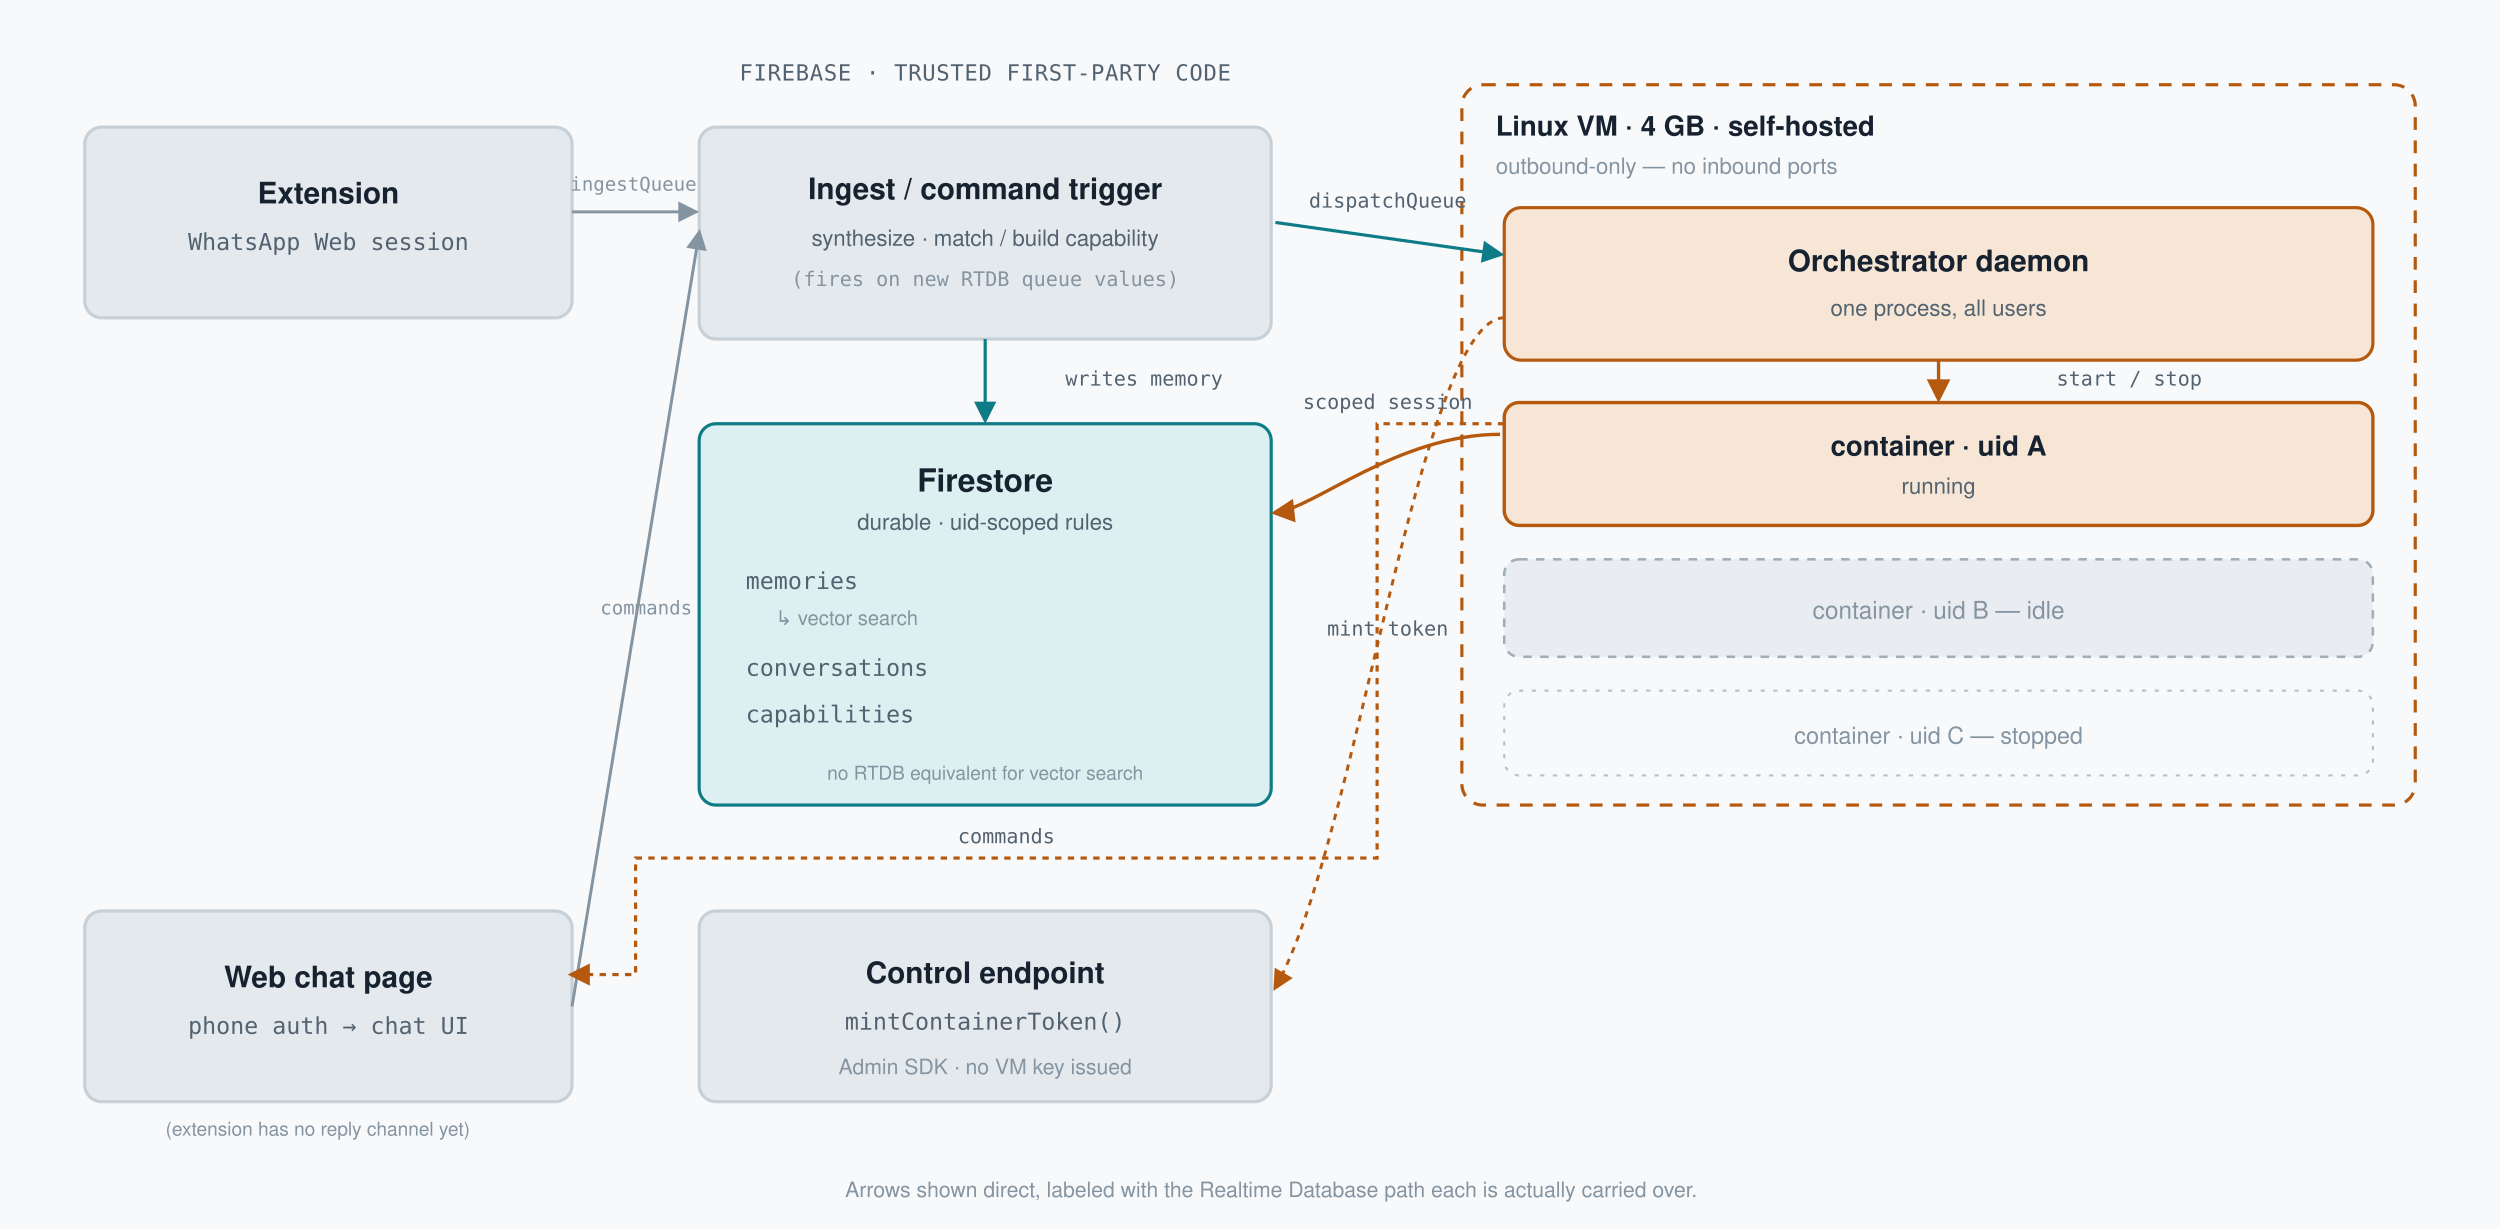
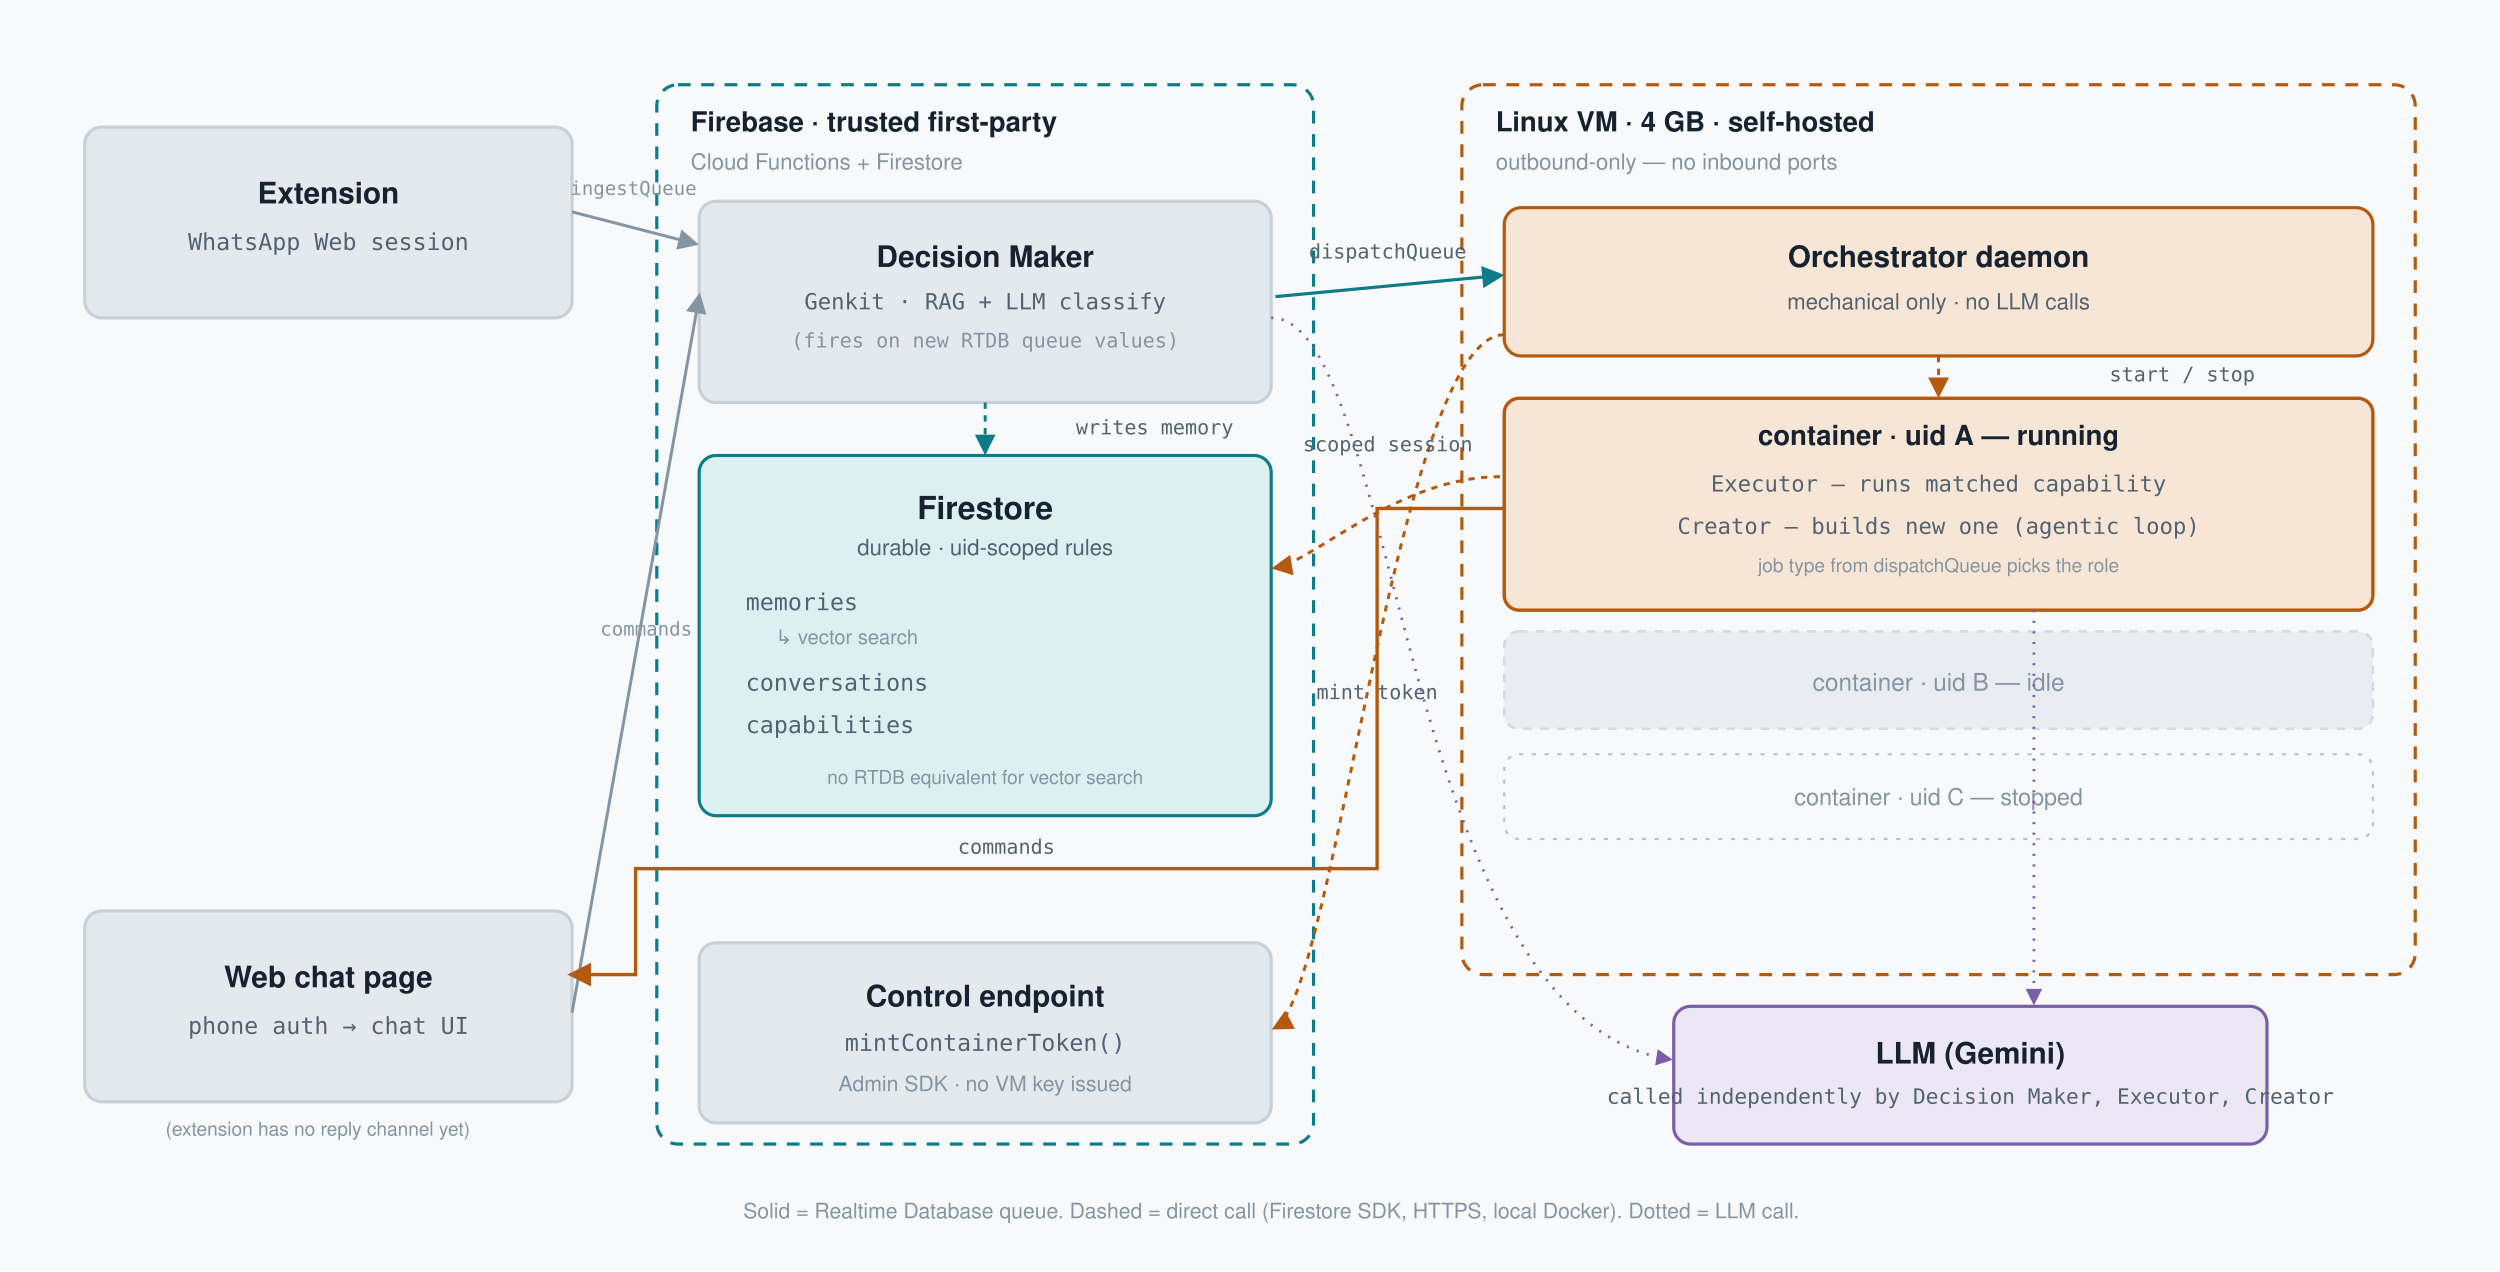
- <svg xmlns="http://www.w3.org/2000/svg" viewBox="0 0 1180 580" role="img" aria-label="Extension and the web chat page both send into a Firebase ingest and command trigger, which writes durable data to Firestore and dispatches capability jobs to a VM orchestrator. The orchestrator mints a per-user scoped token from a control endpoint and starts that user's Docker container, which reads and writes Firestore with its own scoped session and sends its reply back to the web chat page. All of these connections are actually carried over Firebase Realtime Database queues, omitted here for clarity; every VM-to-Firebase connection is outbound only.">
+ <svg xmlns="http://www.w3.org/2000/svg" viewBox="0 0 1180 600" role="img" aria-label="Extension and web chat push into a Firebase Decision Maker (Genkit, RAG plus LLM classify) inside a Firebase trust boundary alongside Firestore and a control endpoint. The Decision Maker writes memory to Firestore directly and dispatches jobs to a purely mechanical VM Orchestrator, which has no LLM calls of its own. The Orchestrator mints a token and starts a per-user container holding two roles, Executor and Creator, each of which calls the LLM independently and talks to Firestore directly; Executor runs a matched capability, Creator iterates to build a new one. Solid arrows are Realtime Database queues, dashed arrows are direct calls, dotted arrows are LLM calls.">
  <style>
    text { font-family: "IBM Plex Sans", "Segoe UI", Helvetica, Arial, sans-serif; }
    .mono { font-family: "IBM Plex Mono", "SF Mono", Menlo, Consolas, monospace; }
    .ink { fill: #172230; }
    .muted { fill: #526270; }
    .faint { fill: #8494a1; }
    .box-fill { fill: #e4e9ed; stroke: #c7d0d7; }
  </style>
  <defs>
    <marker id="arrow" viewBox="0 0 10 10" refX="8" refY="5" markerWidth="7" markerHeight="7" orient="auto-start-reverse">
      <path d="M0,0 L10,5 L0,10 z" fill="#8494a1" />
    </marker>
    <marker id="arrowCloud" viewBox="0 0 10 10" refX="8" refY="5" markerWidth="7" markerHeight="7" orient="auto-start-reverse">
      <path d="M0,0 L10,5 L0,10 z" fill="#0e7c86" />
    </marker>
    <marker id="arrowVm" viewBox="0 0 10 10" refX="8" refY="5" markerWidth="7" markerHeight="7" orient="auto-start-reverse">
      <path d="M0,0 L10,5 L0,10 z" fill="#b5590f" />
    </marker>
+     <marker id="arrowLlm" viewBox="0 0 10 10" refX="8" refY="5" markerWidth="6" markerHeight="6" orient="auto-start-reverse">
+       <path d="M0,0 L10,5 L0,10 z" fill="#7a5ea8" />
+     </marker>
  </defs>
-   <rect x="0" y="0" width="1180" height="580" fill="#f7f9fb" />
+   <rect x="0" y="0" width="1180" height="600" fill="#f7f9fb" />
  <rect x="40" y="60" width="230" height="90" rx="8" class="box-fill" stroke-width="1.5" />
  <text x="155" y="96" text-anchor="middle" class="ink" font-size="14" font-weight="600">Extension</text>
  <text x="155" y="118" text-anchor="middle" class="muted mono" font-size="11">WhatsApp Web session</text>
  <rect x="40" y="430" width="230" height="90" rx="8" class="box-fill" stroke-width="1.5" />
  <text x="155" y="466" text-anchor="middle" class="ink" font-size="14" font-weight="600">Web chat page</text>
  <text x="155" y="488" text-anchor="middle" class="muted mono" font-size="11">phone auth → chat UI</text>
-   <text x="465" y="38" text-anchor="middle" class="muted mono" font-size="10.5" letter-spacing="0.03em">FIREBASE · TRUSTED FIRST-PARTY CODE</text>
-   <rect x="330" y="60" width="270" height="100" rx="8" class="box-fill" stroke-width="1.5" />
-   <text x="465" y="94" text-anchor="middle" class="ink" font-size="14" font-weight="600">Ingest / command trigger</text>
-   <text x="465" y="116" text-anchor="middle" class="muted" font-size="10.5">synthesize · match / build capability</text>
-   <text x="465" y="135" text-anchor="middle" class="faint mono" font-size="9.5">(fires on new RTDB queue values)</text>
-   <rect x="330" y="200" width="270" height="180" rx="8" fill="#dcf0f1" stroke="#0e7c86" stroke-width="1.5" />
-   <text x="465" y="232" text-anchor="middle" class="ink" font-size="15" font-weight="700">Firestore</text>
-   <text x="465" y="250" text-anchor="middle" class="muted" font-size="10.5">durable · uid-scoped rules</text>
-   <text x="352" y="278" class="muted mono" font-size="11">memories</text>
-   <text x="366" y="295" class="faint" font-size="9.5">↳ vector search</text>
-   <text x="352" y="319" class="muted mono" font-size="11">conversations</text>
-   <text x="352" y="341" class="muted mono" font-size="11">capabilities</text>
-   <text x="465" y="368" text-anchor="middle" class="faint" font-size="9">no RTDB equivalent for vector search</text>
-   <rect x="330" y="430" width="270" height="90" rx="8" class="box-fill" stroke-width="1.5" />
-   <text x="465" y="464" text-anchor="middle" class="ink" font-size="14" font-weight="600">Control endpoint</text>
-   <text x="465" y="486" text-anchor="middle" class="muted mono" font-size="11">mintContainerToken()</text>
-   <text x="465" y="507" text-anchor="middle" class="faint" font-size="10">Admin SDK · no VM key issued</text>
-   <rect x="690" y="40" width="450" height="340" rx="10" fill="none" stroke="#b5590f" stroke-width="1.5" stroke-dasharray="6 5" />
-   <text x="706" y="64" class="ink" font-size="13" font-weight="600" fill="#b5590f">Linux VM · 4 GB · self-hosted</text>
-   <text x="706" y="82" class="faint" font-size="10.5">outbound-only — no inbound ports</text>
-   <rect x="710" y="98" width="410" height="72" rx="8" fill="#f7e6d5" stroke="#b5590f" stroke-width="1.5" />
-   <text x="915" y="128" text-anchor="middle" class="ink" font-size="14" font-weight="600">Orchestrator daemon</text>
-   <text x="915" y="149" text-anchor="middle" class="muted" font-size="10.5">one process, all users</text>
-   <rect x="710" y="190" width="410" height="58" rx="7" fill="#f7e6d5" stroke="#b5590f" stroke-width="1.6" />
-   <text x="915" y="215" text-anchor="middle" class="ink" font-size="13" font-weight="600">container · uid A</text>
-   <text x="915" y="233" text-anchor="middle" class="muted" font-size="10.5">running</text>
-   <rect x="710" y="264" width="410" height="46" rx="7" fill="#e4e9ed" stroke="#8494a1" stroke-width="1.2" stroke-dasharray="4 4" opacity="0.75" />
-   <text x="915" y="292" text-anchor="middle" class="faint" font-size="11.5">container · uid B — idle</text>
-   <rect x="710" y="326" width="410" height="40" rx="7" fill="none" stroke="#8494a1" stroke-width="1" stroke-dasharray="2 4" opacity="0.55" />
-   <text x="915" y="351" text-anchor="middle" class="faint" font-size="11">container · uid C — stopped</text>
-   <line x1="270" y1="100" x2="328" y2="100" stroke="#8494a1" stroke-width="1.4" marker-end="url(#arrow)" />
-   <text x="299" y="90" text-anchor="middle" class="faint mono" font-size="9">ingestQueue</text>
-   <line x1="270" y1="475" x2="330" y2="110" stroke="#8494a1" stroke-width="1.4" marker-end="url(#arrow)" />
-   <text x="305" y="290" text-anchor="middle" class="faint mono" font-size="9">commands</text>
+   <rect x="310" y="40" width="310" height="500" rx="10" fill="none" stroke="#0e7c86" stroke-width="1.5" stroke-dasharray="6 5" />
+   <text x="326" y="62" class="ink" font-size="13" font-weight="600" fill="#0e7c86">Firebase · trusted first-party</text>
+   <text x="326" y="80" class="faint" font-size="10.5">Cloud Functions + Firestore</text>
+   <rect x="330" y="95" width="270" height="95" rx="8" class="box-fill" stroke-width="1.5" />
+   <text x="465" y="126" text-anchor="middle" class="ink" font-size="14" font-weight="600">Decision Maker</text>
+   <text x="465" y="146" text-anchor="middle" class="muted mono" font-size="10.5">Genkit · RAG + LLM classify</text>
+   <text x="465" y="164" text-anchor="middle" class="faint mono" font-size="9.5">(fires on new RTDB queue values)</text>
+   <rect x="330" y="215" width="270" height="170" rx="8" fill="#dcf0f1" stroke="#0e7c86" stroke-width="1.5" />
+   <text x="465" y="245" text-anchor="middle" class="ink" font-size="15" font-weight="700">Firestore</text>
+   <text x="465" y="262" text-anchor="middle" class="muted" font-size="10.5">durable · uid-scoped rules</text>
+   <text x="352" y="288" class="muted mono" font-size="11">memories</text>
+   <text x="366" y="304" class="faint" font-size="9.5">↳ vector search</text>
+   <text x="352" y="326" class="muted mono" font-size="11">conversations</text>
+   <text x="352" y="346" class="muted mono" font-size="11">capabilities</text>
+   <text x="465" y="370" text-anchor="middle" class="faint" font-size="9">no RTDB equivalent for vector search</text>
+   <rect x="330" y="445" width="270" height="85" rx="8" class="box-fill" stroke-width="1.5" />
+   <text x="465" y="475" text-anchor="middle" class="ink" font-size="14" font-weight="600">Control endpoint</text>
+   <text x="465" y="496" text-anchor="middle" class="muted mono" font-size="11">mintContainerToken()</text>
+   <text x="465" y="515" text-anchor="middle" class="faint" font-size="10">Admin SDK · no VM key issued</text>
+   <rect x="690" y="40" width="450" height="420" rx="10" fill="none" stroke="#b5590f" stroke-width="1.5" stroke-dasharray="6 5" />
+   <text x="706" y="62" class="ink" font-size="13" font-weight="600" fill="#b5590f">Linux VM · 4 GB · self-hosted</text>
+   <text x="706" y="80" class="faint" font-size="10.5">outbound-only — no inbound ports</text>
+   <rect x="710" y="98" width="410" height="70" rx="8" fill="#f7e6d5" stroke="#b5590f" stroke-width="1.5" />
+   <text x="915" y="126" text-anchor="middle" class="ink" font-size="14" font-weight="600">Orchestrator daemon</text>
+   <text x="915" y="146" text-anchor="middle" class="muted" font-size="10.5">mechanical only · no LLM calls</text>
+   <rect x="710" y="188" width="410" height="100" rx="7" fill="#f7e6d5" stroke="#b5590f" stroke-width="1.6" />
+   <text x="915" y="210" text-anchor="middle" class="ink" font-size="13" font-weight="600">container · uid A — running</text>
+   <text x="915" y="232" text-anchor="middle" class="muted mono" font-size="10.5">Executor — runs matched capability</text>
+   <text x="915" y="252" text-anchor="middle" class="muted mono" font-size="10.5">Creator — builds new one (agentic loop)</text>
+   <text x="915" y="270" text-anchor="middle" class="faint" font-size="9">job type from dispatchQueue picks the role</text>
+   <rect x="710" y="298" width="410" height="46" rx="7" class="box-fill" stroke-width="1.2" stroke-dasharray="4 4" opacity="0.75" />
+   <text x="915" y="326" text-anchor="middle" class="faint" font-size="11.5">container · uid B — idle</text>
+   <rect x="710" y="356" width="410" height="40" rx="7" fill="none" stroke="#8494a1" stroke-width="1" stroke-dasharray="2 4" opacity="0.55" />
+   <text x="915" y="380" text-anchor="middle" class="faint" font-size="11">container · uid C — stopped</text>
+   <rect x="790" y="475" width="280" height="65" rx="8" fill="#ece7f5" stroke="#7a5ea8" stroke-width="1.5" />
+   <text x="930" y="502" text-anchor="middle" class="ink" font-size="14" font-weight="700">LLM (Gemini)</text>
+   <text x="930" y="521" text-anchor="middle" class="muted mono" font-size="10">called independently by Decision Maker, Executor, Creator</text>
+   <line x1="270" y1="100" x2="328" y2="115" stroke="#8494a1" stroke-width="1.4" marker-end="url(#arrow)" />
+   <text x="299" y="92" text-anchor="middle" class="faint mono" font-size="9">ingestQueue</text>
+   <line x1="270" y1="478" x2="330" y2="140" stroke="#8494a1" stroke-width="1.4" marker-end="url(#arrow)" />
+   <text x="305" y="300" text-anchor="middle" class="faint mono" font-size="9">commands</text>
  <text x="150" y="536" text-anchor="middle" class="faint" font-size="9">(extension has no reply channel yet)</text>
-   <line x1="465" y1="160" x2="465" y2="198" stroke="#0e7c86" stroke-width="1.5" marker-end="url(#arrowCloud)" />
-   <text x="540" y="182" text-anchor="middle" class="muted mono" font-size="9.5">writes memory</text>
-   <line x1="602" y1="105" x2="708" y2="120" stroke="#0e7c86" stroke-width="1.5" marker-end="url(#arrowCloud)" />
-   <text x="655" y="98" text-anchor="middle" class="muted mono" font-size="9.5">dispatchQueue</text>
-   <path d="M710,150 C 670,150 640,400 602,466" fill="none" stroke="#b5590f" stroke-width="1.4" stroke-dasharray="3 3" marker-end="url(#arrowVm)" />
-   <text x="655" y="300" text-anchor="middle" class="muted mono" font-size="9.5">mint token</text>
-   <line x1="915" y1="170" x2="915" y2="188" stroke="#b5590f" stroke-width="1.6" marker-end="url(#arrowVm)" />
-   <text x="1005" y="182" text-anchor="middle" class="muted mono" font-size="9.5">start / stop</text>
-   <path d="M708,205 C 660,205 620,240 602,242" fill="none" stroke="#b5590f" stroke-width="1.6" marker-end="url(#arrowVm)" />
-   <text x="655" y="193" text-anchor="middle" class="muted mono" font-size="9.5">scoped session</text>
-   <path d="M710,200 L650,200 L650,405 L300,405 L300,460 L270,460" fill="none" stroke="#b5590f" stroke-width="1.5" stroke-dasharray="3 3" marker-end="url(#arrowVm)" />
-   <text x="475" y="398" text-anchor="middle" class="muted mono" font-size="9.5">commands</text>
-   <text x="600" y="565" text-anchor="middle" class="faint" font-size="10">Arrows shown direct, labeled with the Realtime Database path each is actually carried over.</text>
+   <line x1="465" y1="190" x2="465" y2="213" stroke="#0e7c86" stroke-width="1.4" stroke-dasharray="3 3" marker-end="url(#arrowCloud)" />
+   <text x="545" y="205" text-anchor="middle" class="muted mono" font-size="9.5">writes memory</text>
+   <line x1="602" y1="140" x2="708" y2="130" stroke="#0e7c86" stroke-width="1.5" marker-end="url(#arrowCloud)" />
+   <text x="655" y="122" text-anchor="middle" class="muted mono" font-size="9.5">dispatchQueue</text>
+   <path d="M710,158 C 660,158 630,470 602,485" fill="none" stroke="#b5590f" stroke-width="1.4" stroke-dasharray="3 3" marker-end="url(#arrowVm)" />
+   <text x="650" y="330" text-anchor="middle" class="muted mono" font-size="9.5">mint token</text>
+   <line x1="915" y1="168" x2="915" y2="186" stroke="#b5590f" stroke-width="1.4" stroke-dasharray="3 3" marker-end="url(#arrowVm)" />
+   <text x="1030" y="180" text-anchor="middle" class="muted mono" font-size="9.5">start / stop</text>
+   <path d="M708,225 C 660,225 620,265 602,268" fill="none" stroke="#b5590f" stroke-width="1.4" stroke-dasharray="3 3" marker-end="url(#arrowVm)" />
+   <text x="655" y="213" text-anchor="middle" class="muted mono" font-size="9.5">scoped session</text>
+   <path d="M710,240 L650,240 L650,410 L300,410 L300,460 L270,460" fill="none" stroke="#b5590f" stroke-width="1.6" marker-end="url(#arrowVm)" />
+   <text x="475" y="403" text-anchor="middle" class="muted mono" font-size="9.5">commands</text>
+   <path d="M600,150 C 660,150 660,480 788,500" fill="none" stroke="#7a5ea8" stroke-width="1.3" stroke-dasharray="1 4" marker-end="url(#arrowLlm)" />
+   <line x1="960" y1="288" x2="960" y2="473" stroke="#7a5ea8" stroke-width="1.3" stroke-dasharray="1 4" marker-end="url(#arrowLlm)" />
+   <text x="600" y="575" text-anchor="middle" class="faint" font-size="10">Solid = Realtime Database queue. Dashed = direct call (Firestore SDK, HTTPS, local Docker). Dotted = LLM call.</text>
</svg>
